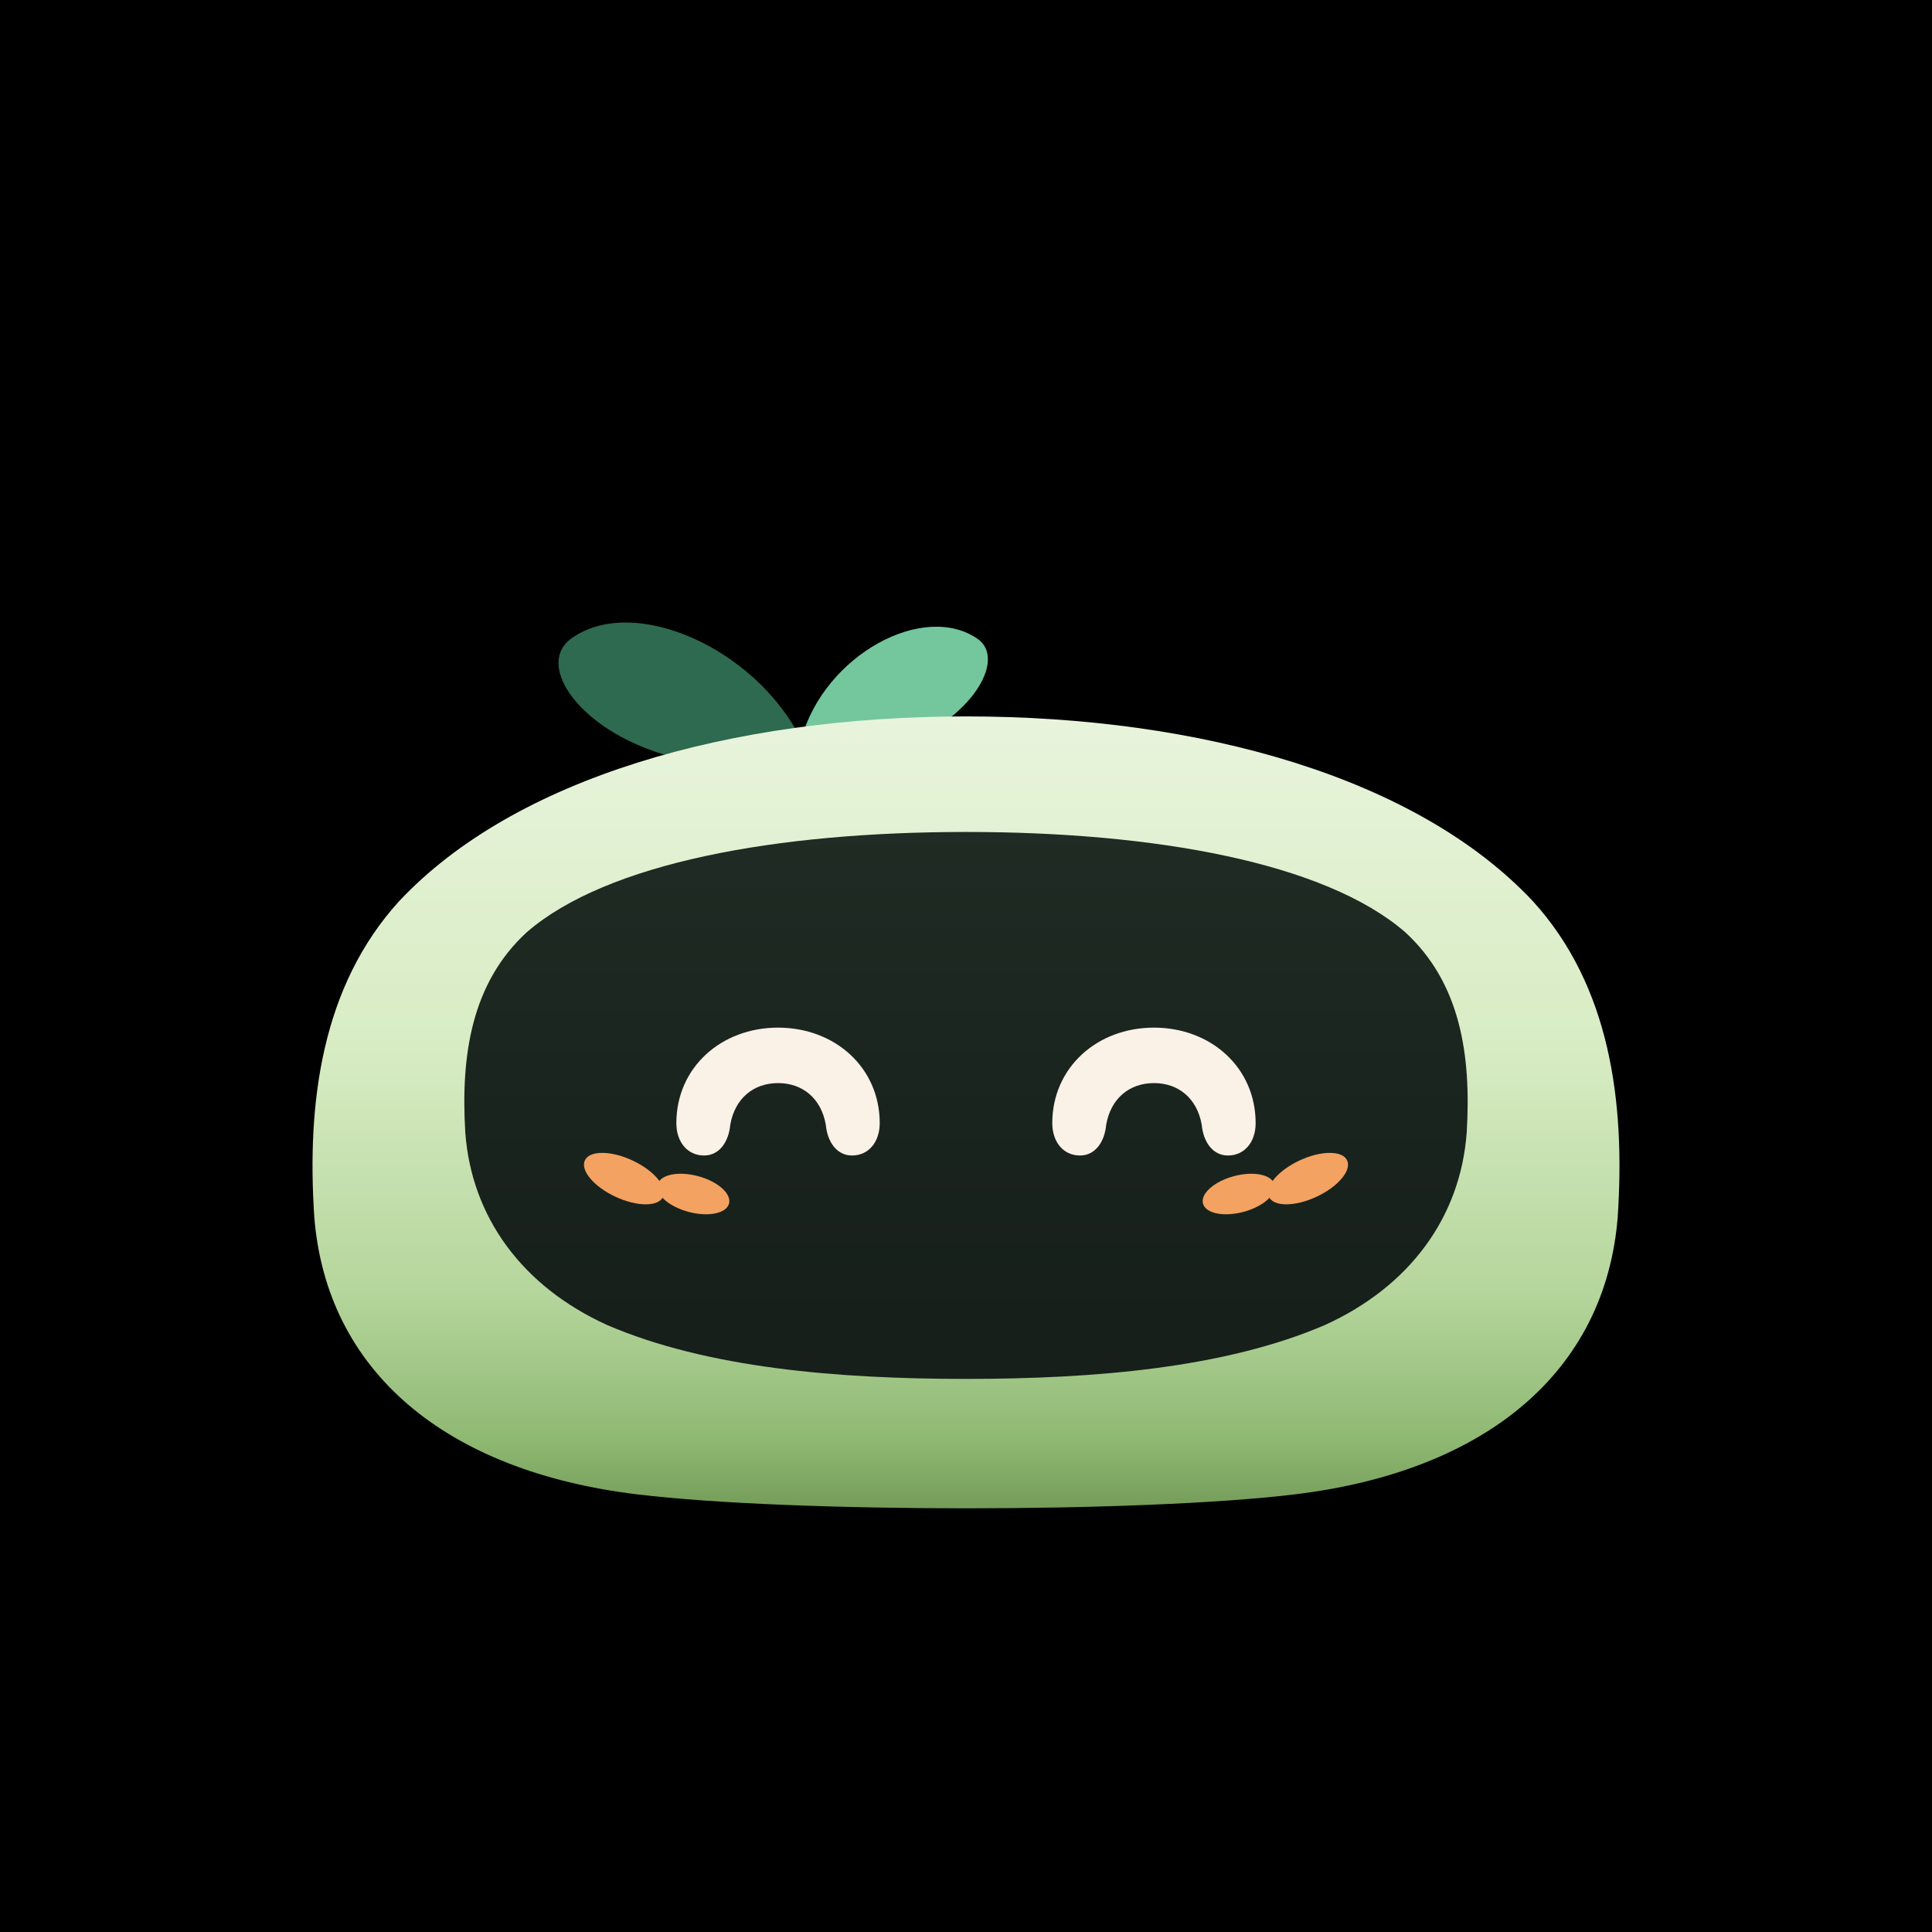
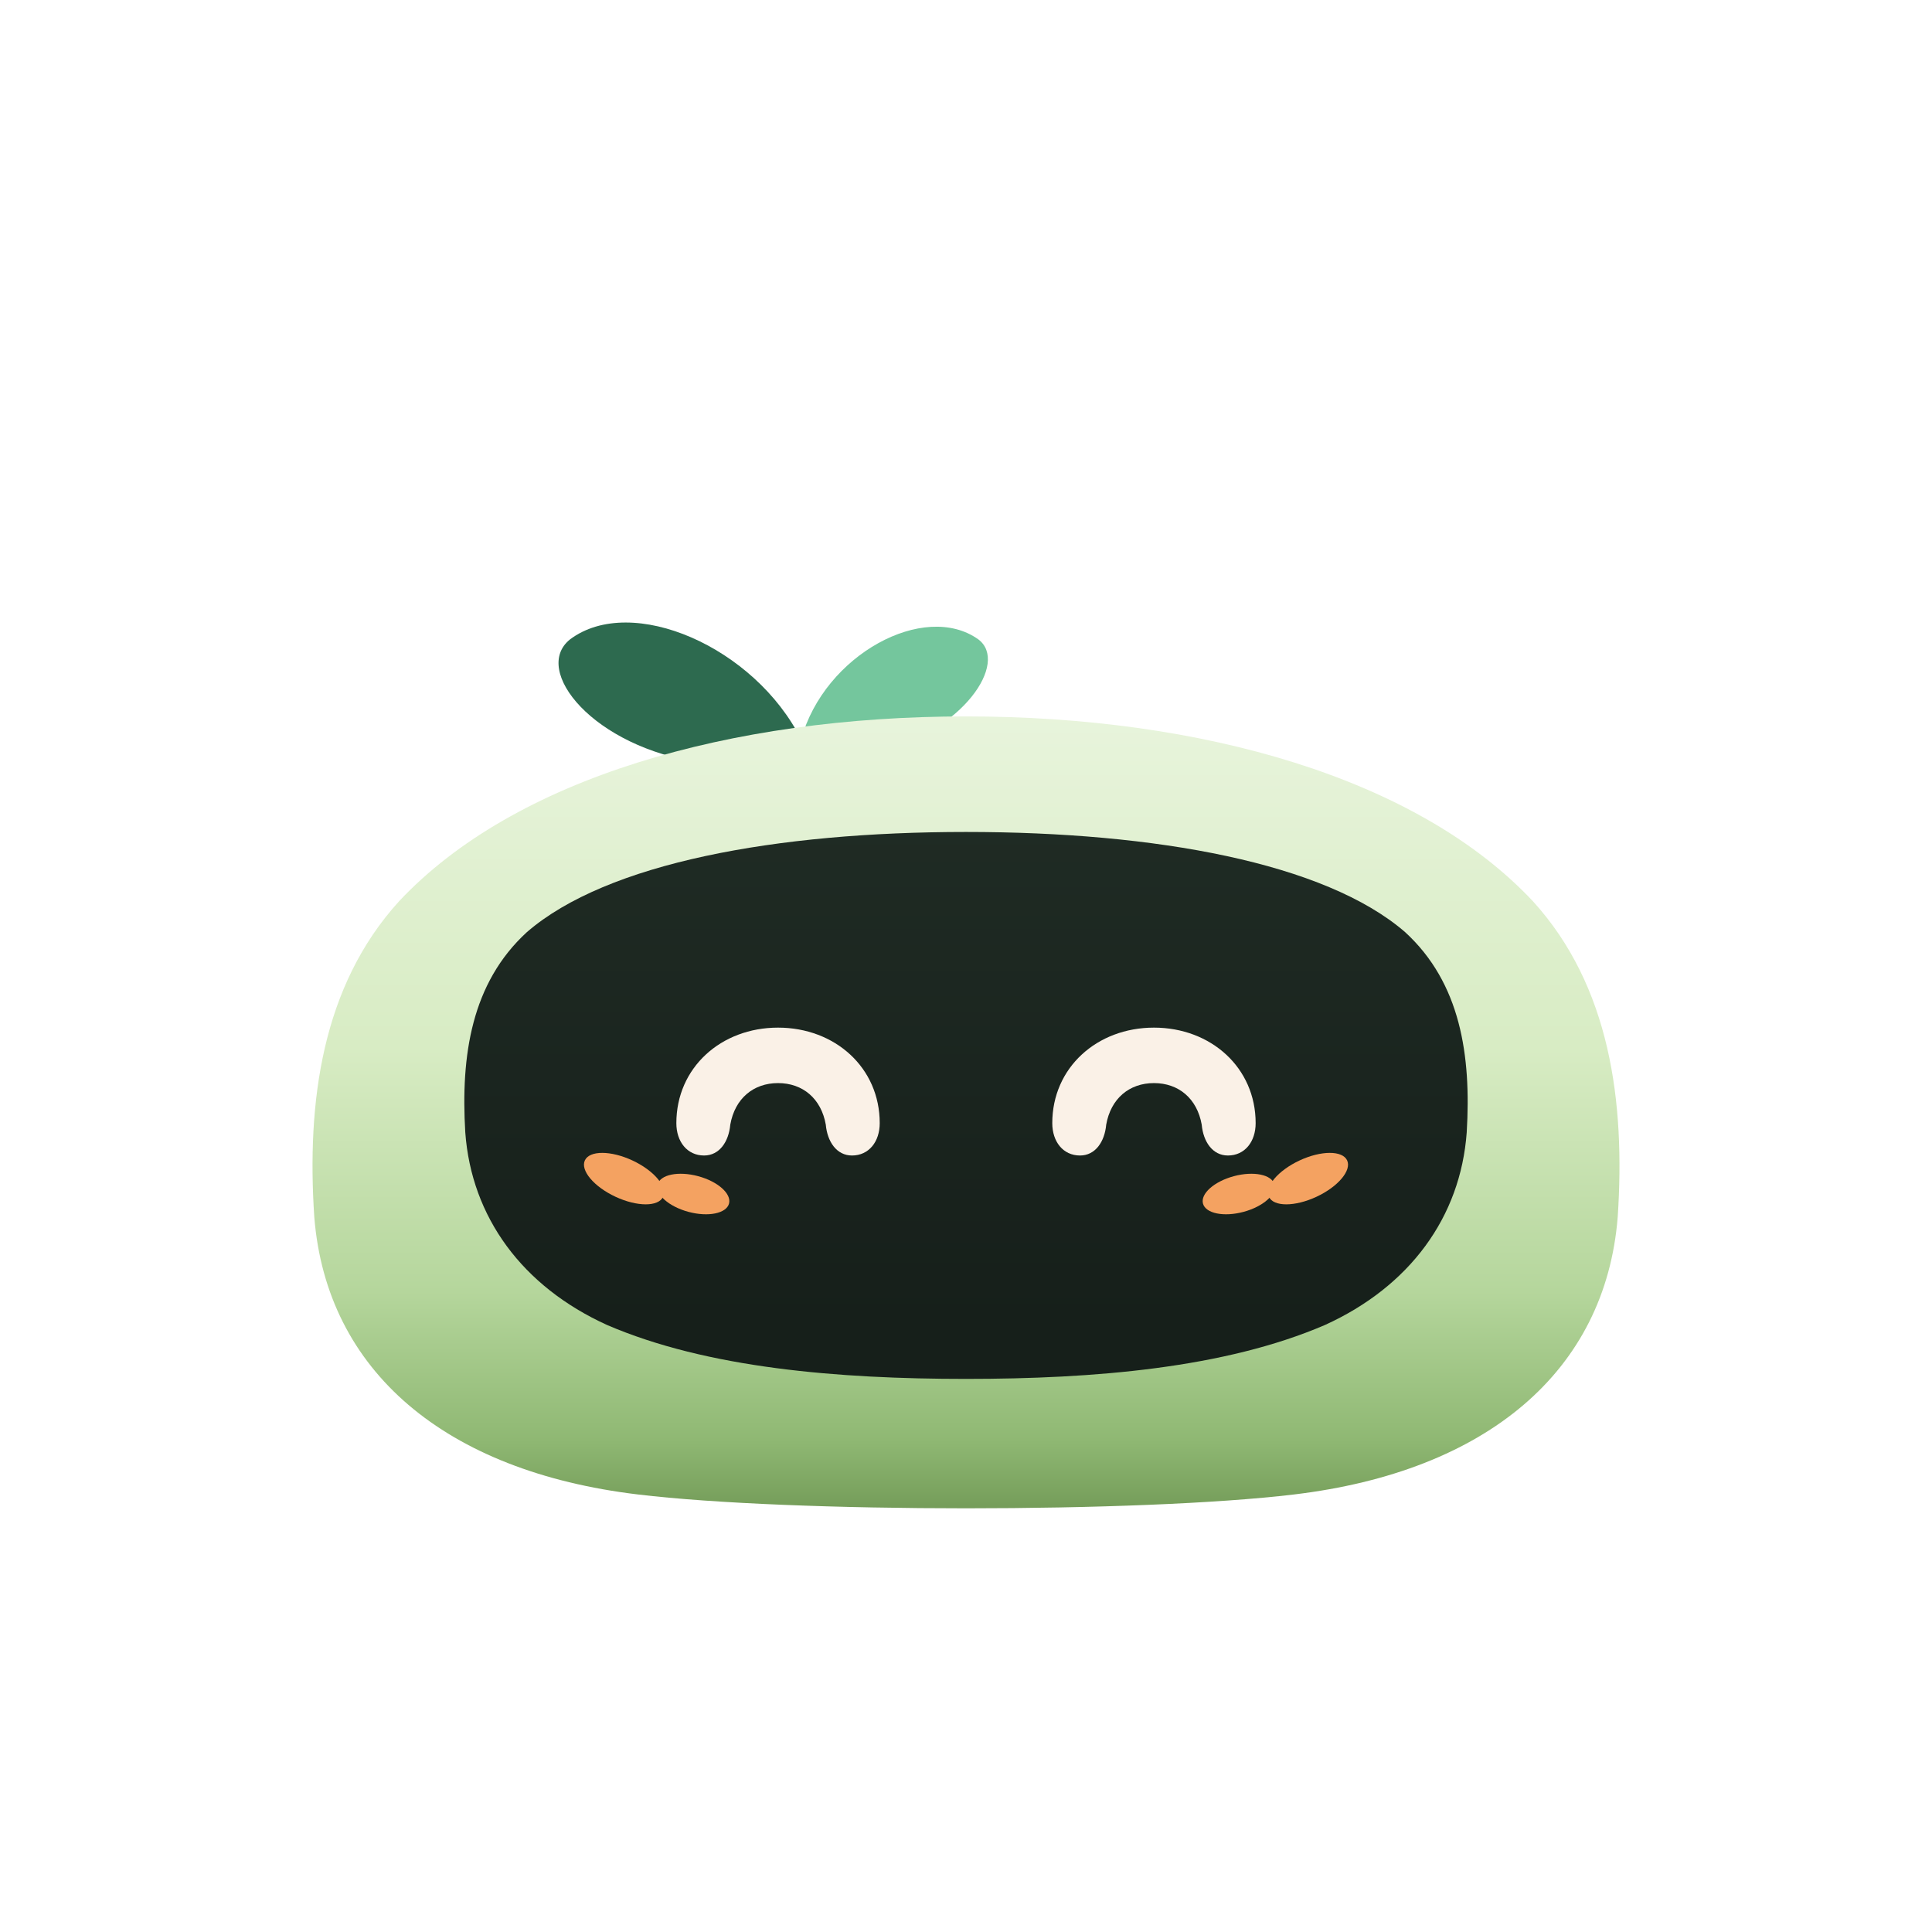
<svg xmlns="http://www.w3.org/2000/svg" id="mochi-char-2" viewBox="0 0 1254 1254" width="100%" height="100%">
  <defs>
    <linearGradient id="sproutGrad-2" x1="550" y1="380" x2="880" y2="220" gradientUnits="userSpaceOnUse">
      <stop offset="0%" stop-color="#2D6A4F" />
      <stop offset="60%" stop-color="#52B788" />
      <stop offset="100%" stop-color="#74C69D" />
    </linearGradient>
    <linearGradient id="bodyGrad-2" x1="627" y1="300" x2="627" y2="990" gradientUnits="userSpaceOnUse">
      <stop offset="0%" stop-color="#F4FAEE" />
      <stop offset="55%" stop-color="#D8ECC4" />
      <stop offset="78%" stop-color="#B5D69C" />
      <stop offset="92%" stop-color="#8FB873" />
      <stop offset="100%" stop-color="#6E9653" />
    </linearGradient>
    <linearGradient id="visorGrad-2" x1="627" y1="400" x2="627" y2="860" gradientUnits="userSpaceOnUse">
      <stop offset="0%" stop-color="#233028" />
      <stop offset="100%" stop-color="#161F1A" />
    </linearGradient>
    <style>
      #mochi-char-2 .body-part {
        transform-origin: 627px 985px;
        animation: breathe-2 5.6s cubic-bezier(0.45, 0.05, 0.55, 0.95) -0.74s infinite;
      }
      @keyframes breathe-2 {
        0%, 100% { transform: scale(1, 1) translateY(0px); }
        22% { transform: scale(1.018, 0.982) translateY(3px); }
        52% { transform: scale(0.982, 1.028) translateY(-10px); }
        70% { transform: scale(0.988, 1.020) translateY(-7px); }
        86% { transform: scale(1.010, 0.990) translateY(1.5px); }
      }
      #mochi-char-2 .sprout-part {
        transform-origin: 520px 480px;
        animation: sprout-2 5.6s ease-in-out -0.74s infinite;
      }
      @keyframes sprout-2 {
        0%, 100% { transform: rotate(0deg) translateY(0px); }
        25% { transform: rotate(-3.5deg) translateY(2px); }
        55% { transform: rotate(4.5deg) translateY(-9px); }
        80% { transform: rotate(-2deg) translateY(1px); }
      }
      #mochi-char-2 .visor-part {
        transform-origin: 627px 615px;
        animation: visor-2 5.6s cubic-bezier(0.45, 0.05, 0.55, 0.95) -0.74s infinite;
      }
      @keyframes visor-2 {
        0%, 100% { transform: translateY(0px) scale(1); }
        22% { transform: translateY(2px) scale(1.004, 0.996); }
        52% { transform: translateY(-8px) scale(0.996, 1.006); }
        86% { transform: translateY(1px); }
      }
      #mochi-char-2 .face-part {
        transform-origin: 627px 615px;
        animation: glance-2 14.0s ease-in-out -0.74s infinite;
      }
      @keyframes glance-2 {
        0%, 25%, 100% { transform: translate(0px, 0px); }
        30%, 44% { transform: translate(-5px, -3px); }
        48%, 68% { transform: translate(0px, 0px); }
        73%, 86% { transform: translate(5px, -3px); }
      }
      #mochi-char-2 .eye {
        transform-box: fill-box;
        transform-origin: center 65%;
        animation: blink-2 6.4s -0.74s infinite;
      }
      @keyframes blink-2 {
        0%, 68%, 74%, 100% { transform: scaleY(1); }
        71% { transform: scaleY(0.08) translateY(6px); }
      }
    </style>
  </defs>
-   <rect width="1254" height="1254" fill="#000000" />
  <g>
    <g class="sprout-part">
      <path d="M 520 480 C 490 420, 410 385, 370 415 C 345 435, 385 485, 455 495 C 490 500, 510 492, 520 480 Z" fill="url(#sproutGrad-2)" />
      <path d="M 520 480 C 535 425, 600 390, 635 415 C 655 430, 625 475, 570 488 C 545 494, 528 488, 520 480 Z" fill="#74C69D" />
    </g>
    <g class="body-part">
      <path d="M 627 465 C 780 465, 920 505, 995 585 C 1045 640, 1055 715, 1050 790 C 1042 890, 965 955, 840 970 C 740 982, 514 982, 414 970 C 289 955, 212 890, 204 790 C 199 715, 209 640, 259 585 C 334 505, 474 465, 627 465 Z" fill="url(#bodyGrad-2)" />
    </g>
    <path class="visor-part" d="M 627 540 C 750 540, 860 560, 912 605 C 948 638, 955 685, 952 735 C 948 790, 915 835, 860 860 C 795 888, 710 895, 627 895 C 544 895, 459 888, 394 860 C 339 835, 306 790, 302 735 C 299 685, 306 638, 342 605 C 394 560, 504 540, 627 540 Z" fill="url(#visorGrad-2)" />
    <g class="face-part">
      <g fill="#FAF1E7">
        <g transform="translate(0, 95)">
          <path class="eye" d="M 457 655 C 446 655, 439 646, 439 634 C 439 598, 468 572, 505 572 C 542 572, 571 598, 571 634 C 571 646, 564 655, 553 655 C 543 655, 537 646, 536 635 C 533 618, 521 608, 505 608 C 489 608, 477 618, 474 635 C 473 646, 467 655, 457 655 Z" />
          <path class="eye" d="M 797 655 C 808 655, 815 646, 815 634 C 815 598, 786 572, 749 572 C 712 572, 683 598, 683 634 C 683 646, 690 655, 701 655 C 711 655, 717 646, 718 635 C 721 618, 733 608, 749 608 C 765 608, 777 618, 780 635 C 781 646, 787 655, 797 655 Z" />
        </g>
      </g>
      <g fill="#F4A261">
        <ellipse cx="405" cy="765" rx="28" ry="13" transform="rotate(25 405 765)" />
        <ellipse cx="450" cy="775" rx="24" ry="12" transform="rotate(15 450 775)" />
        <ellipse cx="849" cy="765" rx="28" ry="13" transform="rotate(-25 849 765)" />
        <ellipse cx="804" cy="775" rx="24" ry="12" transform="rotate(-15 804 775)" />
      </g>
    </g>
  </g>
</svg>
